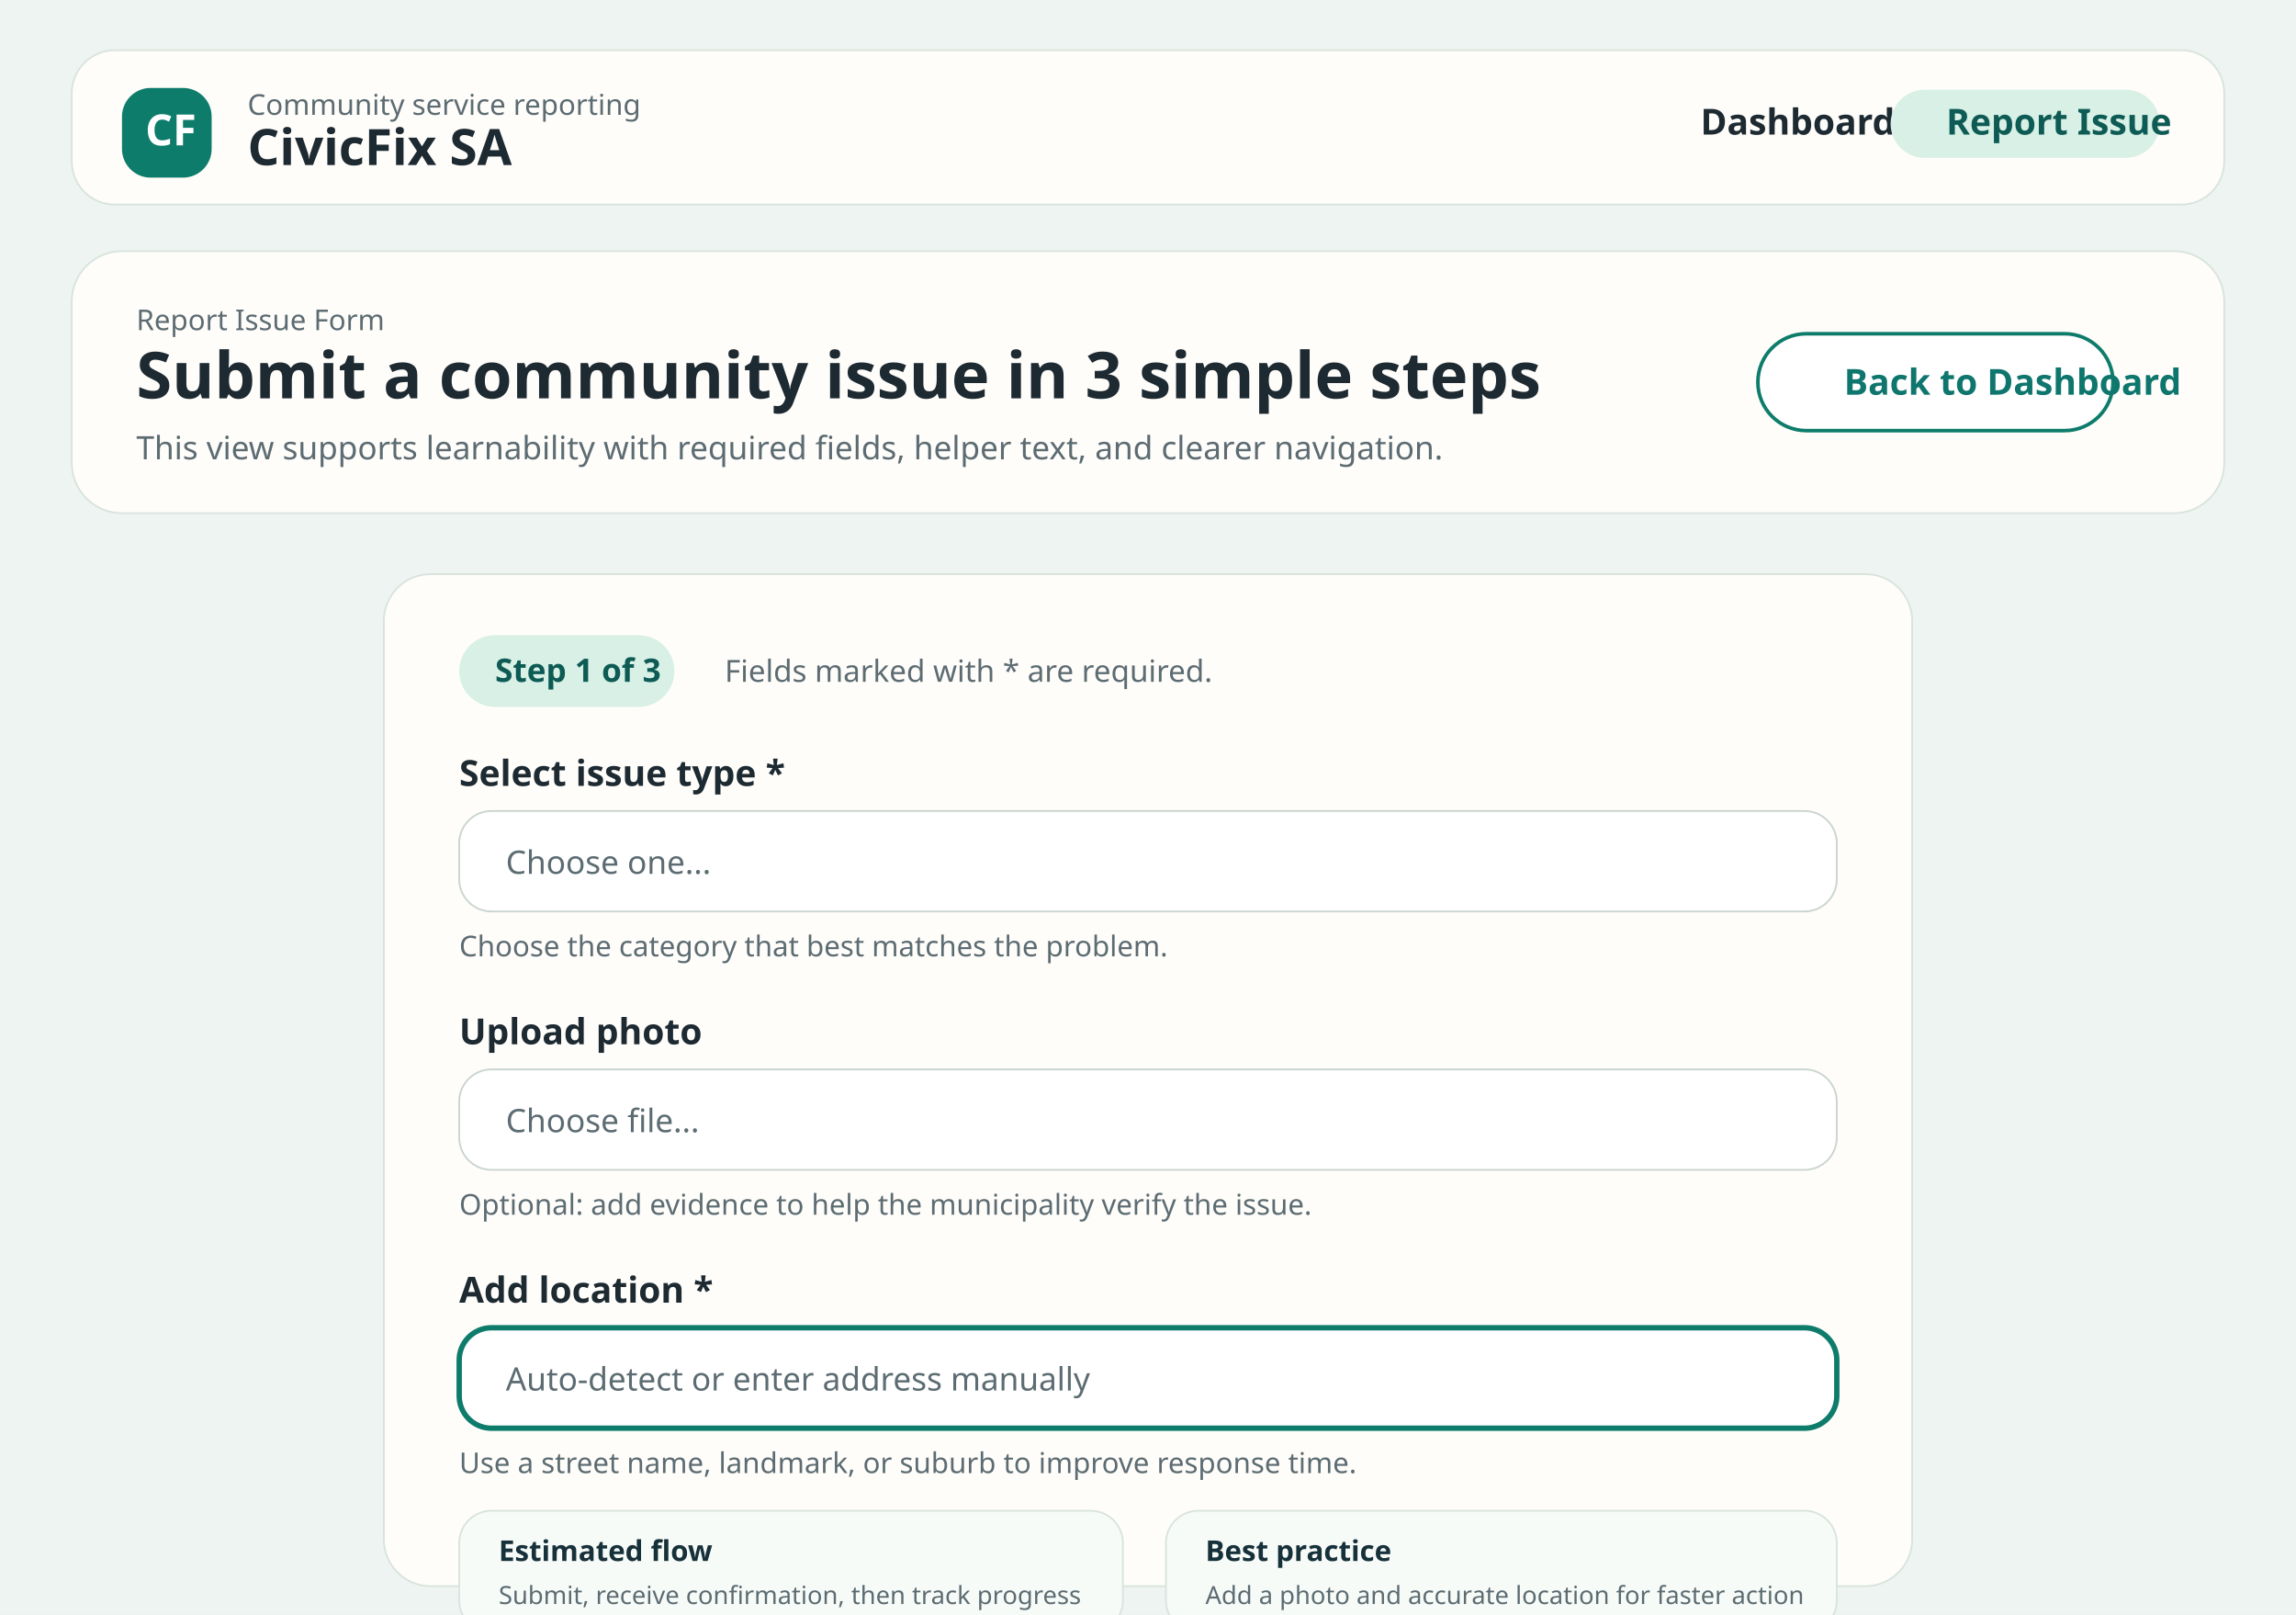
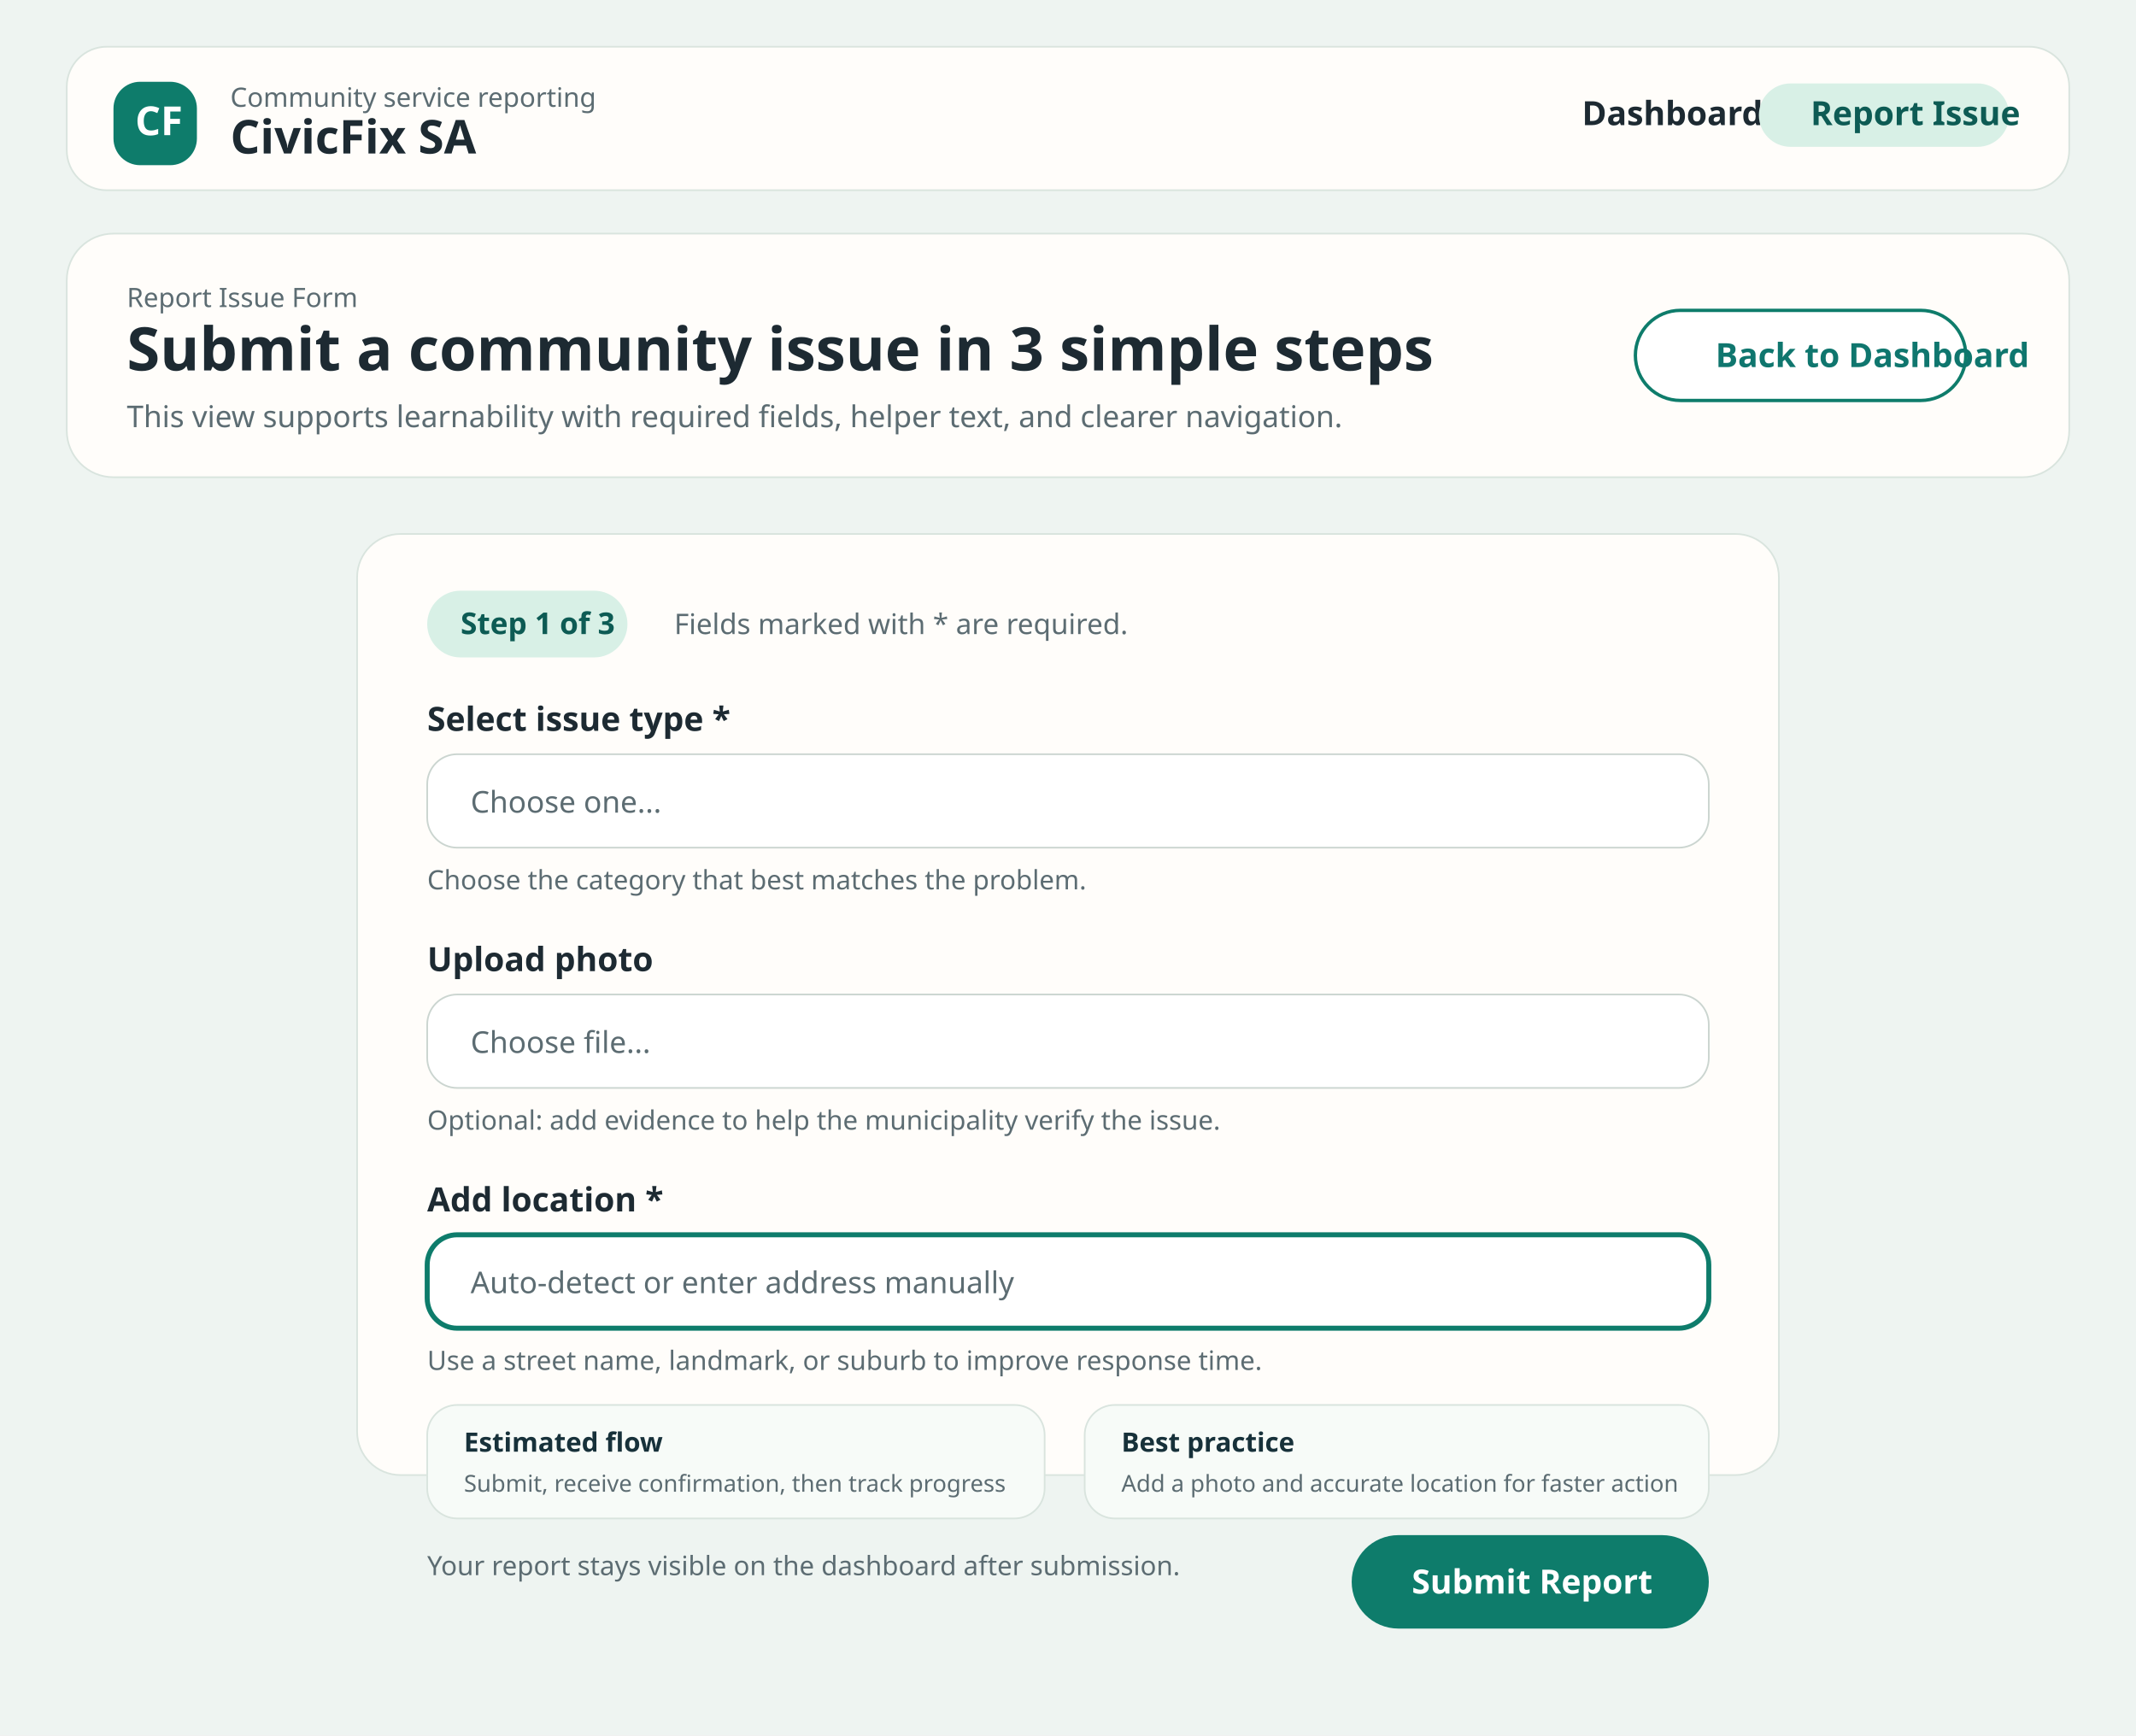
- <svg xmlns="http://www.w3.org/2000/svg" width="1280" height="900" viewBox="0 0 1280 900" fill="none">
-   <rect width="1280" height="900" fill="#EEF4F1" />
+ <svg xmlns="http://www.w3.org/2000/svg" width="1280" height="1040" viewBox="0 0 1280 1040" fill="none">
+   <rect width="1280" height="1040" fill="#EEF4F1" />
  <rect x="40" y="28" width="1200" height="86" rx="24" fill="#FFFDFA" stroke="#D9E4DE" />
  <rect x="68" y="49" width="50" height="50" rx="16" fill="#0E7C6B" />
  <text x="81" y="81" fill="white" font-family="Segoe UI" font-size="24" font-weight="700">CF</text>
  <text x="138" y="64" fill="#5C6C72" font-family="Segoe UI" font-size="16">Community service reporting</text>
  <text x="138" y="92" fill="#1D2A32" font-family="Segoe UI" font-size="28" font-weight="700">CivicFix SA</text>
  <text x="948" y="75" fill="#1D2A32" font-family="Segoe UI" font-size="20" font-weight="600">Dashboard</text>
  <rect x="1054" y="50" width="150" height="38" rx="19" fill="#D8F0E6" />
  <text x="1085" y="75" fill="#0D5B54" font-family="Segoe UI" font-size="20" font-weight="700">Report Issue</text>
  <rect x="40" y="140" width="1200" height="146" rx="28" fill="#FFFDFA" stroke="#D9E4DE" />
  <text x="76" y="184" fill="#5C6C72" font-family="Segoe UI" font-size="16">Report Issue Form</text>
  <text x="76" y="222" fill="#1D2A32" font-family="Segoe UI" font-size="36" font-weight="700">Submit a community issue in 3 simple steps</text>
  <text x="76" y="256" fill="#5C6C72" font-family="Segoe UI" font-size="18">This view supports learnability with required fields, helper text, and clearer navigation.</text>
  <rect x="980" y="186" width="198" height="54" rx="27" fill="white" stroke="#0E7C6B" stroke-width="2" />
  <text x="1028" y="220" fill="#0F766E" font-family="Segoe UI" font-size="20" font-weight="700">Back to Dashboard</text>
  <rect x="214" y="320" width="852" height="564" rx="26" fill="#FFFDFA" stroke="#D9E4DE" />
  <rect x="256" y="354" width="120" height="40" rx="20" fill="#D8F0E6" />
  <text x="276" y="380" fill="#0D5B54" font-family="Segoe UI" font-size="18" font-weight="700">Step 1 of 3</text>
  <text x="404" y="380" fill="#5C6C72" font-family="Segoe UI" font-size="17">Fields marked with * are required.</text>
  <text x="256" y="438" fill="#1D2A32" font-family="Segoe UI" font-size="20" font-weight="600">Select issue type *</text>
  <rect x="256" y="452" width="768" height="56" rx="18" fill="white" stroke="#CBD5D0" />
  <text x="282" y="487" fill="#5C6C72" font-family="Segoe UI" font-size="18">Choose one...</text>
  <text x="256" y="533" fill="#5C6C72" font-family="Segoe UI" font-size="16">Choose the category that best matches the problem.</text>
  <text x="256" y="582" fill="#1D2A32" font-family="Segoe UI" font-size="20" font-weight="600">Upload photo</text>
  <rect x="256" y="596" width="768" height="56" rx="18" fill="white" stroke="#CBD5D0" />
  <text x="282" y="631" fill="#5C6C72" font-family="Segoe UI" font-size="18">Choose file...</text>
  <text x="256" y="677" fill="#5C6C72" font-family="Segoe UI" font-size="16">Optional: add evidence to help the municipality verify the issue.</text>
  <text x="256" y="726" fill="#1D2A32" font-family="Segoe UI" font-size="20" font-weight="600">Add location *</text>
  <rect x="256" y="740" width="768" height="56" rx="18" fill="white" stroke="#0E7C6B" stroke-width="3" />
  <text x="282" y="775" fill="#5C6C72" font-family="Segoe UI" font-size="18">Auto-detect or enter address manually</text>
  <text x="256" y="821" fill="#5C6C72" font-family="Segoe UI" font-size="16">Use a street name, landmark, or suburb to improve response time.</text>
  <rect x="256" y="842" width="370" height="68" rx="18" fill="#F7FBF8" stroke="#D9E4DE" />
  <text x="278" y="870" fill="#17313A" font-family="Segoe UI" font-size="16" font-weight="700">Estimated flow</text>
  <text x="278" y="894" fill="#5C6C72" font-family="Segoe UI" font-size="14">Submit, receive confirmation, then track progress</text>
  <rect x="650" y="842" width="374" height="68" rx="18" fill="#F7FBF8" stroke="#D9E4DE" />
  <text x="672" y="870" fill="#17313A" font-family="Segoe UI" font-size="16" font-weight="700">Best practice</text>
  <text x="672" y="894" fill="#5C6C72" font-family="Segoe UI" font-size="14">Add a photo and accurate location for faster action</text>
  <text x="256" y="944" fill="#5C6C72" font-family="Segoe UI" font-size="16">Your report stays visible on the dashboard after submission.</text>
  <rect x="810" y="920" width="214" height="56" rx="28" fill="#0E7C6B" />
  <text x="846" y="955" fill="white" font-family="Segoe UI" font-size="20" font-weight="700">Submit Report</text>
</svg>
